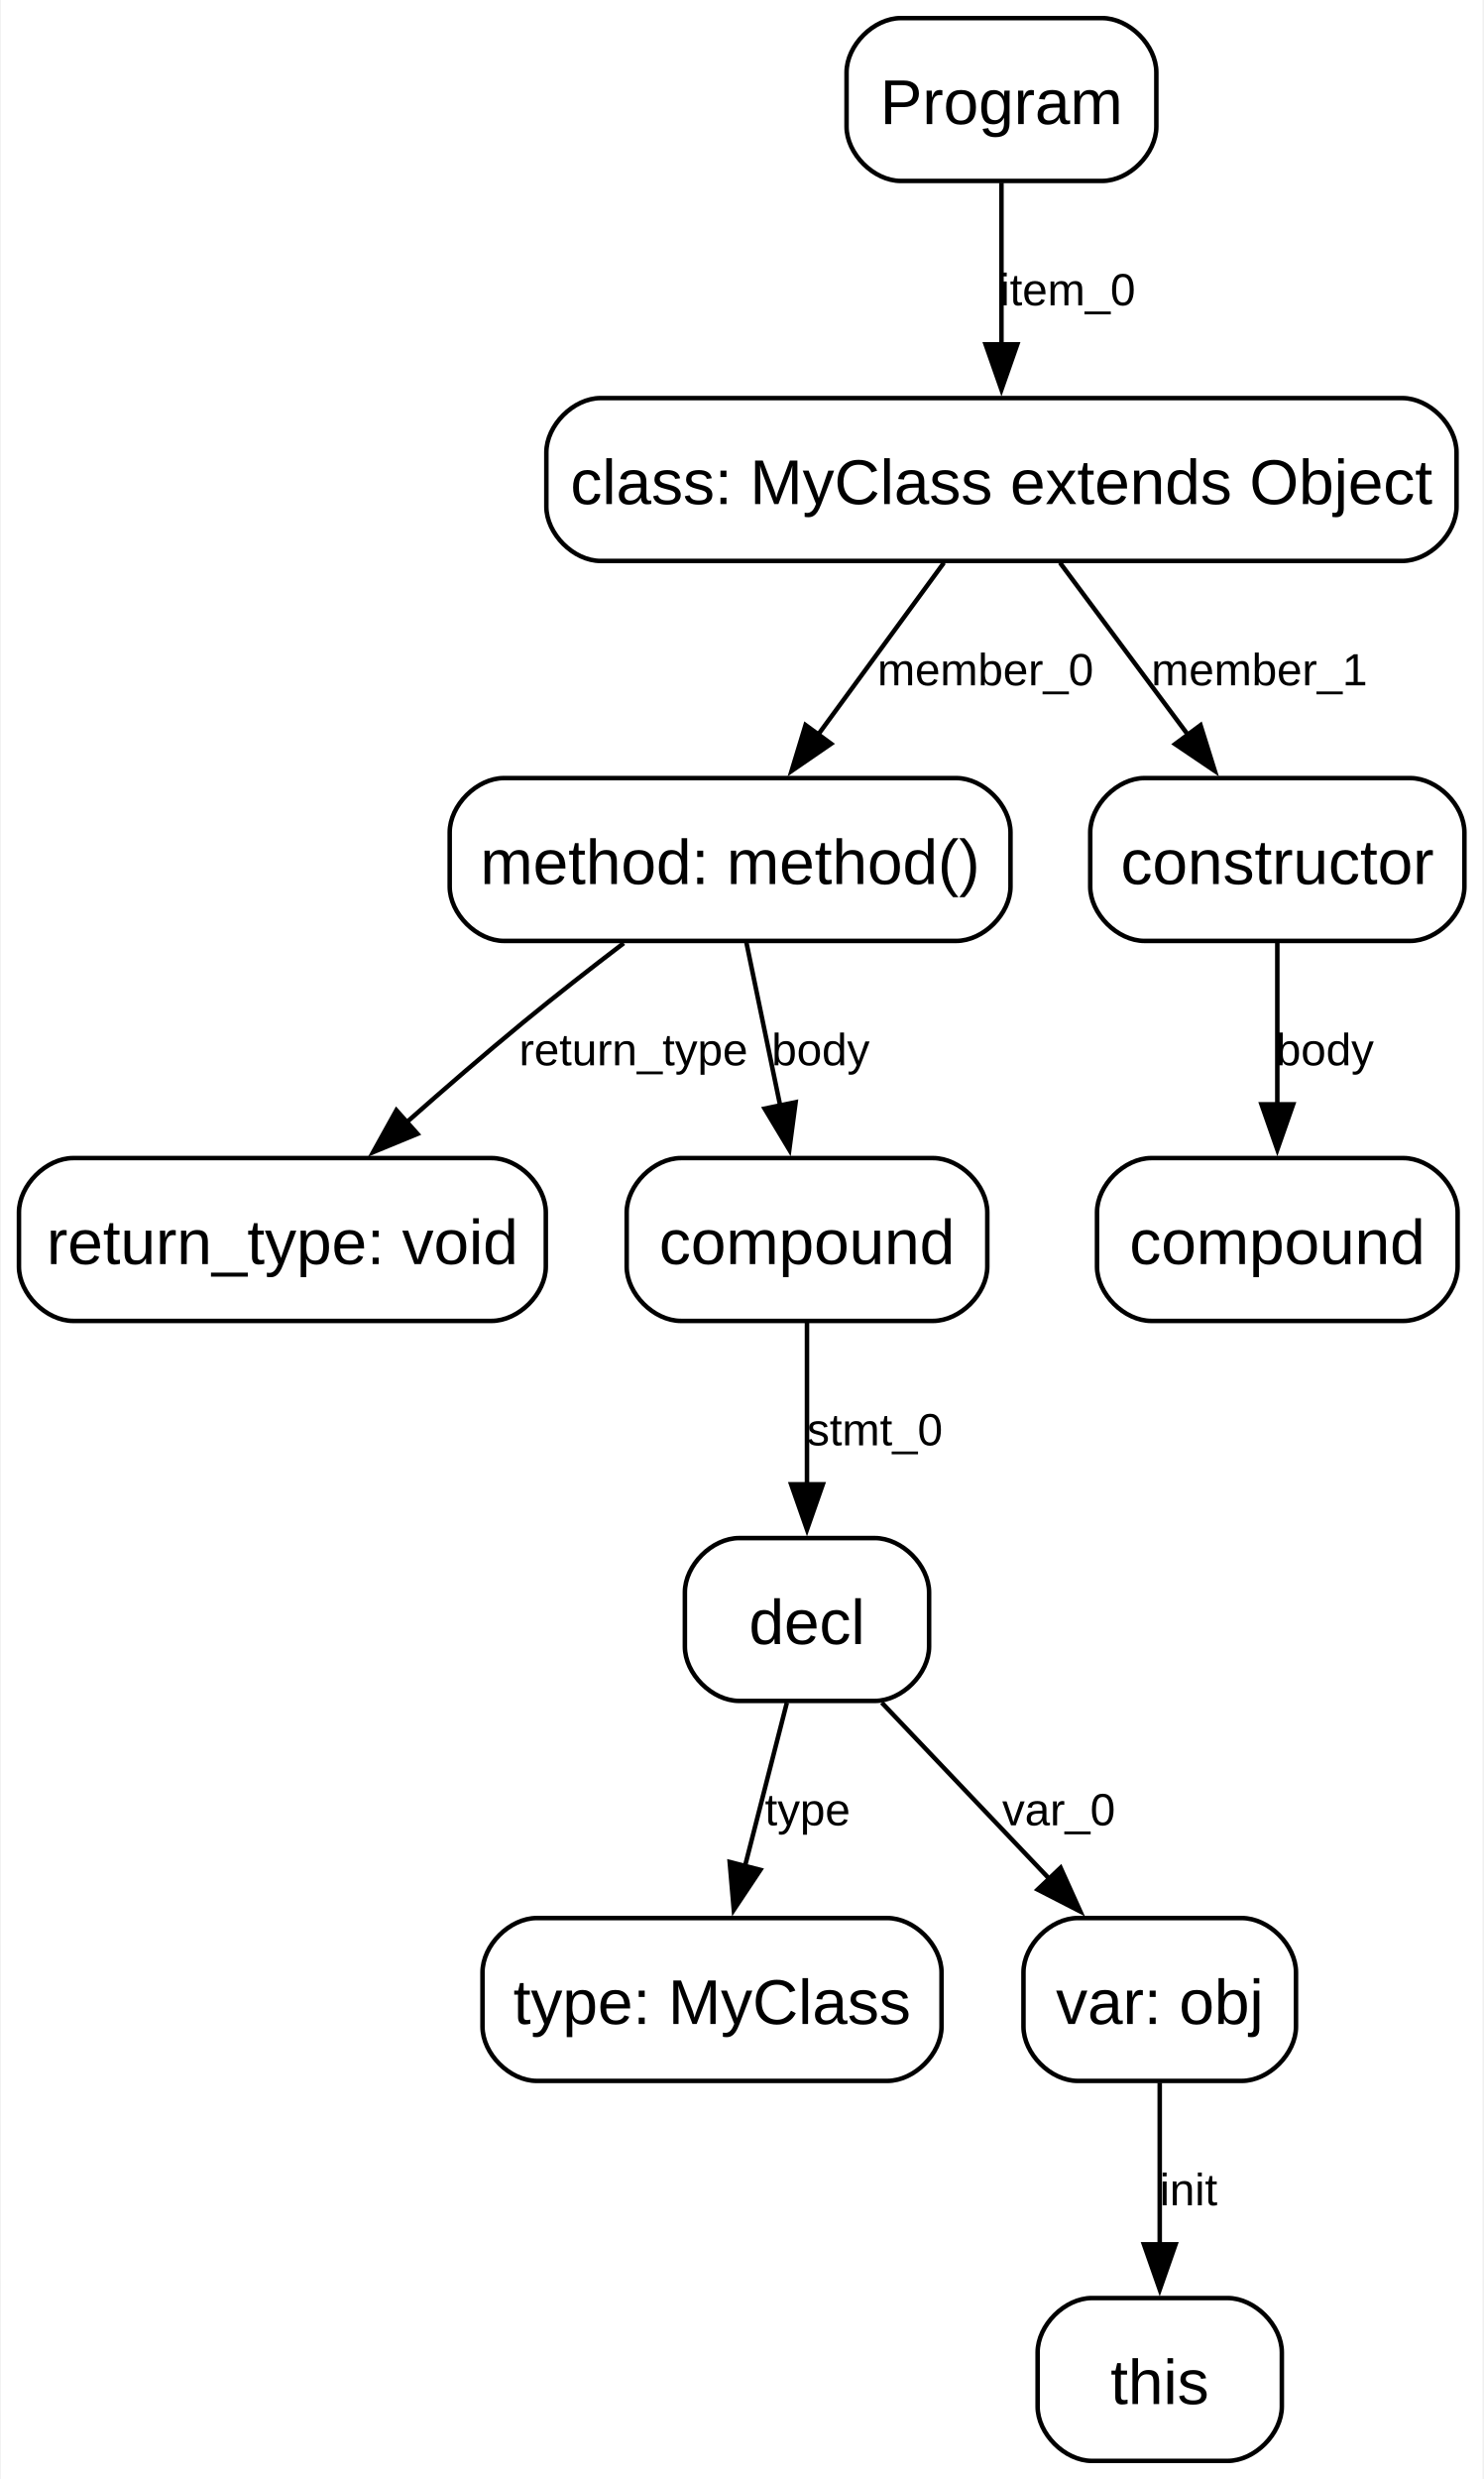
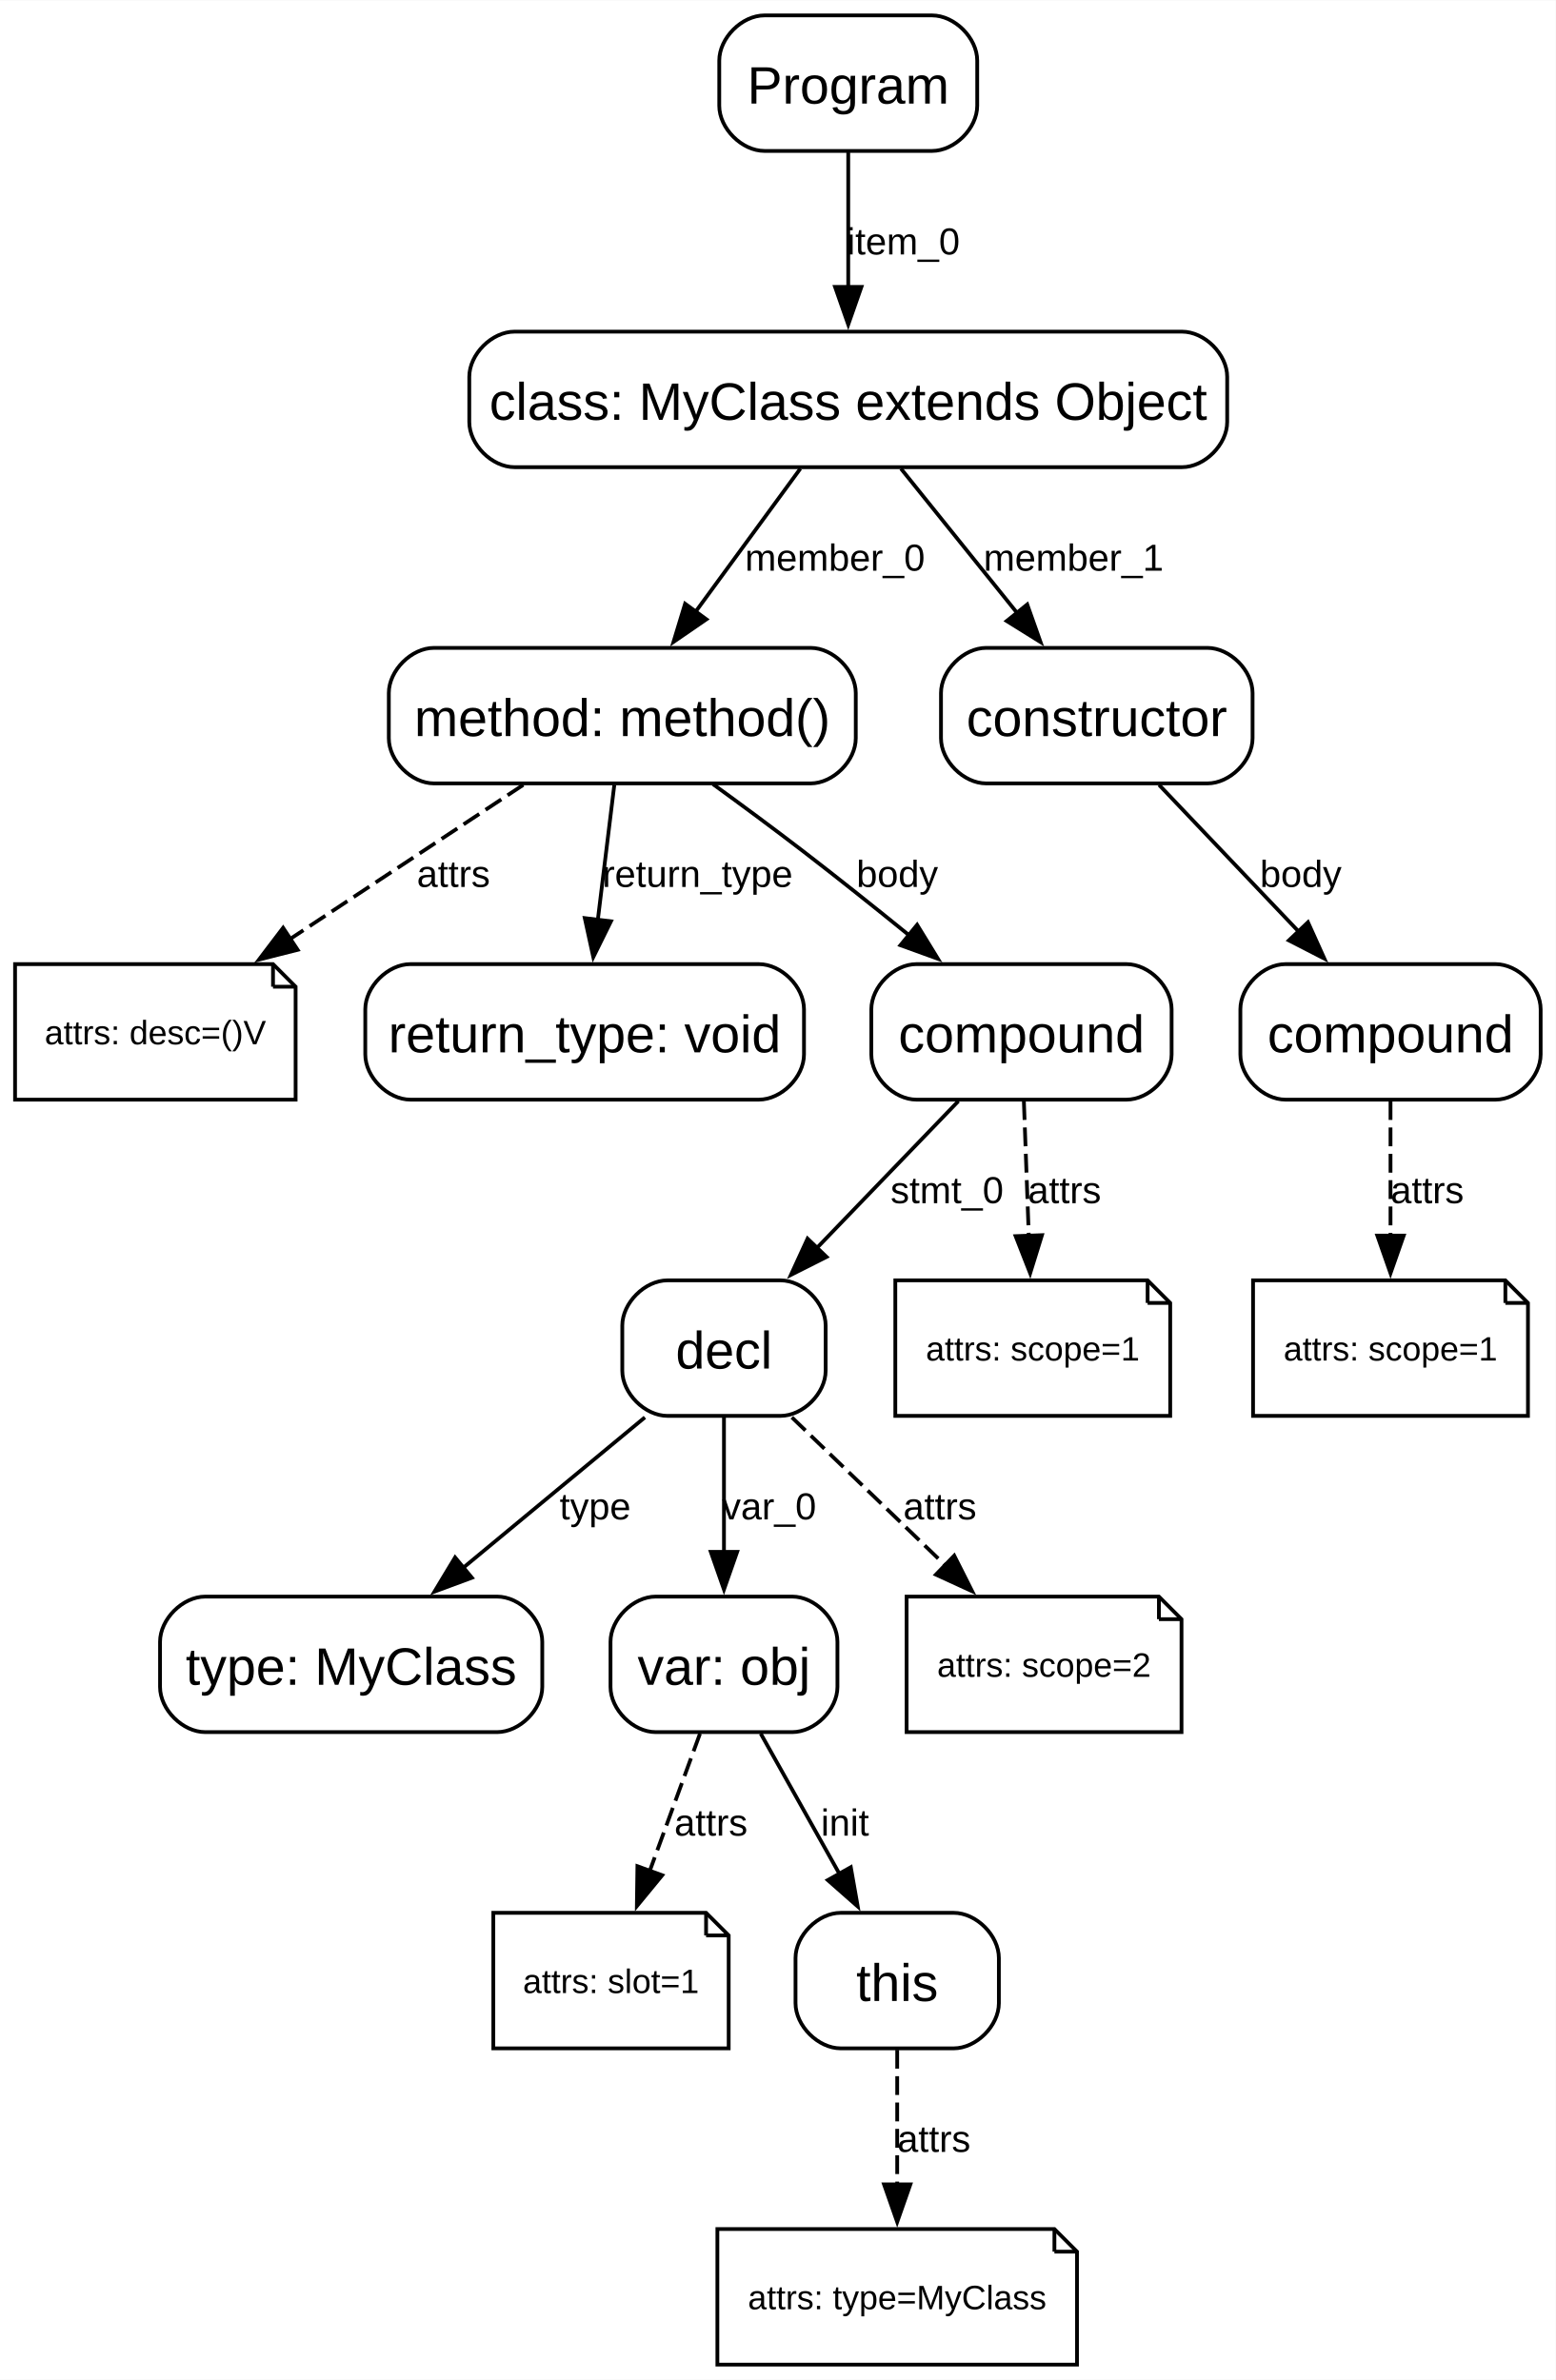
- <svg xmlns="http://www.w3.org/2000/svg" width="328pt" height="548pt" viewBox="0.00 0.00 327.62 548.00">
-   <g id="graph0" class="graph" transform="scale(1 1) rotate(0) translate(4 544)">
-     <polygon fill="white" stroke="none" points="-4,4 -4,-544 323.62,-544 323.62,4 -4,4" />
+ <svg xmlns="http://www.w3.org/2000/svg" width="413pt" height="632pt" viewBox="0.00 0.00 413.12 632.00">
+   <g id="graph0" class="graph" transform="scale(1 1) rotate(0) translate(4 628)">
+     <polygon fill="white" stroke="none" points="-4,4 -4,-628 409.12,-628 409.12,4 -4,4" />
    <g id="node1" class="node">
-       <path fill="none" stroke="black" d="M239.5,-540C239.5,-540 195,-540 195,-540 189,-540 183,-534 183,-528 183,-528 183,-516 183,-516 183,-510 189,-504 195,-504 195,-504 239.5,-504 239.5,-504 245.5,-504 251.5,-510 251.5,-516 251.5,-516 251.5,-528 251.5,-528 251.5,-534 245.5,-540 239.5,-540" />
-       <text text-anchor="middle" x="217.25" y="-516.58" font-family="Arial" font-size="14.00">Program</text>
+       <path fill="none" stroke="black" d="M243.5,-624C243.5,-624 199,-624 199,-624 193,-624 187,-618 187,-612 187,-612 187,-600 187,-600 187,-594 193,-588 199,-588 199,-588 243.5,-588 243.5,-588 249.5,-588 255.5,-594 255.5,-600 255.5,-600 255.5,-612 255.5,-612 255.5,-618 249.5,-624 243.5,-624" />
+       <text text-anchor="middle" x="221.25" y="-600.58" font-family="Arial" font-size="14.00">Program</text>
    </g>
    <g id="node2" class="node">
-       <path fill="none" stroke="black" d="M305.88,-456C305.88,-456 128.62,-456 128.62,-456 122.62,-456 116.62,-450 116.62,-444 116.62,-444 116.62,-432 116.62,-432 116.62,-426 122.62,-420 128.62,-420 128.62,-420 305.88,-420 305.88,-420 311.88,-420 317.88,-426 317.88,-432 317.88,-432 317.88,-444 317.88,-444 317.88,-450 311.88,-456 305.88,-456" />
-       <text text-anchor="middle" x="217.25" y="-432.57" font-family="Arial" font-size="14.00">class: MyClass extends Object</text>
+       <path fill="none" stroke="black" d="M309.88,-540C309.88,-540 132.62,-540 132.62,-540 126.62,-540 120.62,-534 120.62,-528 120.62,-528 120.62,-516 120.62,-516 120.62,-510 126.62,-504 132.62,-504 132.62,-504 309.88,-504 309.88,-504 315.88,-504 321.88,-510 321.88,-516 321.88,-516 321.88,-528 321.88,-528 321.88,-534 315.88,-540 309.88,-540" />
+       <text text-anchor="middle" x="221.25" y="-516.58" font-family="Arial" font-size="14.00">class: MyClass extends Object</text>
+     </g>
+     <g id="edge16" class="edge">
+       <path fill="none" stroke="black" d="M221.25,-587.61C221.25,-577.17 221.25,-563.64 221.25,-551.66" />
+       <polygon fill="black" stroke="black" points="224.75,-551.88 221.25,-541.88 217.75,-551.88 224.75,-551.88" />
+       <text text-anchor="middle" x="235.88" y="-560.5" font-family="Arial" font-size="10.00">item_0</text>
+     </g>
+     <g id="node3" class="node">
+       <path fill="none" stroke="black" d="M211.25,-456C211.25,-456 111.25,-456 111.25,-456 105.25,-456 99.25,-450 99.25,-444 99.25,-444 99.25,-432 99.25,-432 99.25,-426 105.25,-420 111.25,-420 111.25,-420 211.25,-420 211.25,-420 217.25,-420 223.25,-426 223.25,-432 223.25,-432 223.25,-444 223.25,-444 223.25,-450 217.25,-456 211.25,-456" />
+       <text text-anchor="middle" x="161.25" y="-432.57" font-family="Arial" font-size="14.00">method: method()</text>
+     </g>
+     <g id="edge12" class="edge">
+       <path fill="none" stroke="black" d="M208.53,-503.61C200.41,-492.52 189.74,-477.94 180.59,-465.43" />
+       <polygon fill="black" stroke="black" points="183.58,-463.59 174.85,-457.59 177.93,-467.72 183.58,-463.59" />
+       <text text-anchor="middle" x="217.72" y="-476.5" font-family="Arial" font-size="10.00">member_0</text>
+     </g>
+     <g id="node15" class="node">
+       <path fill="none" stroke="black" d="M316.62,-456C316.62,-456 257.88,-456 257.88,-456 251.88,-456 245.88,-450 245.88,-444 245.88,-444 245.88,-432 245.88,-432 245.88,-426 251.88,-420 257.88,-420 257.88,-420 316.62,-420 316.62,-420 322.62,-420 328.62,-426 328.62,-432 328.62,-432 328.62,-444 328.62,-444 328.62,-450 322.62,-456 316.62,-456" />
+       <text text-anchor="middle" x="287.25" y="-432.57" font-family="Arial" font-size="14.00">constructor</text>
+     </g>
+     <g id="edge15" class="edge">
+       <path fill="none" stroke="black" d="M235.25,-503.61C244.26,-492.41 256.14,-477.65 266.27,-465.06" />
+       <polygon fill="black" stroke="black" points="268.78,-467.53 272.32,-457.54 263.33,-463.14 268.78,-467.53" />
+       <text text-anchor="middle" x="281.08" y="-476.5" font-family="Arial" font-size="10.00">member_1</text>
+     </g>
+     <g id="node4" class="node">
+       <polygon fill="none" stroke="black" points="68.5,-372 0,-372 0,-336 74.5,-336 74.5,-366 68.5,-372" />
+       <polyline fill="none" stroke="black" points="68.5,-372 68.5,-366" />
+       <polyline fill="none" stroke="black" points="74.5,-366 68.5,-366" />
+       <text text-anchor="middle" x="37.25" y="-350.7" font-family="Arial" font-size="9.00">attrs: desc=()V</text>
+     </g>
+     <g id="edge1" class="edge">
+       <path fill="none" stroke="black" stroke-dasharray="5,2" d="M134.95,-419.61C116.95,-407.71 92.86,-391.77 73.1,-378.71" />
+       <polygon fill="black" stroke="black" points="75.04,-375.8 64.77,-373.2 71.18,-381.64 75.04,-375.8" />
+       <text text-anchor="middle" x="116.42" y="-392.5" font-family="Arial" font-size="10.00">attrs</text>
+     </g>
+     <g id="node5" class="node">
+       <path fill="none" stroke="black" d="M197.5,-372C197.5,-372 105,-372 105,-372 99,-372 93,-366 93,-360 93,-360 93,-348 93,-348 93,-342 99,-336 105,-336 105,-336 197.5,-336 197.5,-336 203.5,-336 209.5,-342 209.5,-348 209.5,-348 209.5,-360 209.5,-360 209.5,-366 203.5,-372 197.5,-372" />
+       <text text-anchor="middle" x="151.25" y="-348.57" font-family="Arial" font-size="14.00">return_type: void</text>
+     </g>
+     <g id="edge2" class="edge">
+       <path fill="none" stroke="black" d="M159.13,-419.61C157.86,-409.17 156.21,-395.64 154.74,-383.66" />
+       <polygon fill="black" stroke="black" points="158.24,-383.37 153.55,-373.87 151.29,-384.22 158.24,-383.37" />
+       <text text-anchor="middle" x="181.22" y="-392.5" font-family="Arial" font-size="10.00">return_type</text>
+     </g>
+     <g id="node6" class="node">
+       <path fill="none" stroke="black" d="M295.12,-372C295.12,-372 239.38,-372 239.38,-372 233.38,-372 227.38,-366 227.38,-360 227.38,-360 227.38,-348 227.38,-348 227.38,-342 233.38,-336 239.38,-336 239.38,-336 295.12,-336 295.12,-336 301.12,-336 307.12,-342 307.12,-348 307.12,-348 307.12,-360 307.12,-360 307.12,-366 301.12,-372 295.12,-372" />
+       <text text-anchor="middle" x="267.25" y="-348.57" font-family="Arial" font-size="14.00">compound</text>
+     </g>
+     <g id="edge11" class="edge">
+       <path fill="none" stroke="black" d="M185.35,-419.79C193.05,-414.2 201.56,-407.91 209.25,-402 218.57,-394.83 228.58,-386.84 237.6,-379.51" />
+       <polygon fill="black" stroke="black" points="239.54,-382.44 245.07,-373.41 235.11,-377.02 239.54,-382.44" />
+       <text text-anchor="middle" x="234.26" y="-392.5" font-family="Arial" font-size="10.00">body</text>
+     </g>
+     <g id="node7" class="node">
+       <path fill="none" stroke="black" d="M203.25,-288C203.25,-288 173.25,-288 173.25,-288 167.25,-288 161.25,-282 161.25,-276 161.25,-276 161.25,-264 161.25,-264 161.25,-258 167.25,-252 173.25,-252 173.25,-252 203.25,-252 203.25,-252 209.25,-252 215.25,-258 215.25,-264 215.25,-264 215.25,-276 215.25,-276 215.25,-282 209.25,-288 203.25,-288" />
+       <text text-anchor="middle" x="188.25" y="-264.57" font-family="Arial" font-size="14.00">decl</text>
+     </g>
+     <g id="edge9" class="edge">
+       <path fill="none" stroke="black" d="M250.5,-335.61C239.5,-324.19 224.93,-309.08 212.66,-296.33" />
+       <polygon fill="black" stroke="black" points="215.49,-294.23 206.03,-289.46 210.45,-299.08 215.49,-294.23" />
+       <text text-anchor="middle" x="247.48" y="-308.5" font-family="Arial" font-size="10.00">stmt_0</text>
+     </g>
+     <g id="node14" class="node">
+       <polygon fill="none" stroke="black" points="300.75,-288 233.75,-288 233.75,-252 306.75,-252 306.75,-282 300.75,-288" />
+       <polyline fill="none" stroke="black" points="300.75,-288 300.75,-282" />
+       <polyline fill="none" stroke="black" points="306.75,-282 300.75,-282" />
+       <text text-anchor="middle" x="270.25" y="-266.7" font-family="Arial" font-size="9.00">attrs: scope=1</text>
    </g>
    <g id="edge10" class="edge">
-       <path fill="none" stroke="black" d="M217.25,-503.61C217.25,-493.17 217.25,-479.64 217.25,-467.66" />
-       <polygon fill="black" stroke="black" points="220.75,-467.88 217.25,-457.88 213.75,-467.88 220.75,-467.88" />
-       <text text-anchor="middle" x="231.88" y="-476.5" font-family="Arial" font-size="10.00">item_0</text>
+       <path fill="none" stroke="black" stroke-dasharray="5,2" d="M267.89,-335.61C268.27,-325.17 268.76,-311.64 269.2,-299.66" />
+       <polygon fill="black" stroke="black" points="272.69,-300 269.56,-289.88 265.7,-299.74 272.69,-300" />
+       <text text-anchor="middle" x="278.68" y="-308.5" font-family="Arial" font-size="10.00">attrs</text>
    </g>
-     <g id="node3" class="node">
-       <path fill="none" stroke="black" d="M207.25,-372C207.25,-372 107.25,-372 107.25,-372 101.25,-372 95.25,-366 95.25,-360 95.25,-360 95.25,-348 95.25,-348 95.25,-342 101.25,-336 107.25,-336 107.25,-336 207.25,-336 207.25,-336 213.25,-336 219.25,-342 219.25,-348 219.25,-348 219.25,-360 219.25,-360 219.25,-366 213.25,-372 207.25,-372" />
-       <text text-anchor="middle" x="157.25" y="-348.57" font-family="Arial" font-size="14.00">method: method()</text>
+     <g id="node8" class="node">
+       <path fill="none" stroke="black" d="M128,-204C128,-204 50.5,-204 50.5,-204 44.5,-204 38.5,-198 38.5,-192 38.5,-192 38.5,-180 38.5,-180 38.5,-174 44.5,-168 50.5,-168 50.5,-168 128,-168 128,-168 134,-168 140,-174 140,-180 140,-180 140,-192 140,-192 140,-198 134,-204 128,-204" />
+       <text text-anchor="middle" x="89.25" y="-180.57" font-family="Arial" font-size="14.00">type: MyClass</text>
+     </g>
+     <g id="edge3" class="edge">
+       <path fill="none" stroke="black" d="M167.25,-251.61C153.21,-239.98 134.52,-224.5 118.96,-211.61" />
+       <polygon fill="black" stroke="black" points="121.31,-209.01 111.38,-205.33 116.85,-214.4 121.31,-209.01" />
+       <text text-anchor="middle" x="154.05" y="-224.5" font-family="Arial" font-size="10.00">type</text>
+     </g>
+     <g id="node9" class="node">
+       <path fill="none" stroke="black" d="M206.38,-204C206.38,-204 170.12,-204 170.12,-204 164.12,-204 158.12,-198 158.12,-192 158.12,-192 158.12,-180 158.12,-180 158.12,-174 164.12,-168 170.12,-168 170.12,-168 206.38,-168 206.38,-168 212.38,-168 218.38,-174 218.38,-180 218.38,-180 218.38,-192 218.38,-192 218.38,-198 212.38,-204 206.38,-204" />
+       <text text-anchor="middle" x="188.25" y="-180.57" font-family="Arial" font-size="14.00">var: obj</text>
+     </g>
+     <g id="edge4" class="edge">
+       <path fill="none" stroke="black" d="M188.25,-251.61C188.25,-241.17 188.25,-227.64 188.25,-215.66" />
+       <polygon fill="black" stroke="black" points="191.75,-215.88 188.25,-205.88 184.75,-215.88 191.75,-215.88" />
+       <text text-anchor="middle" x="200.25" y="-224.5" font-family="Arial" font-size="10.00">var_0</text>
+     </g>
+     <g id="node13" class="node">
+       <polygon fill="none" stroke="black" points="303.75,-204 236.75,-204 236.75,-168 309.75,-168 309.75,-198 303.75,-204" />
+       <polyline fill="none" stroke="black" points="303.75,-204 303.75,-198" />
+       <polyline fill="none" stroke="black" points="309.75,-198 303.75,-198" />
+       <text text-anchor="middle" x="273.25" y="-182.7" font-family="Arial" font-size="9.00">attrs: scope=2</text>
+     </g>
+     <g id="edge8" class="edge">
+       <path fill="none" stroke="black" stroke-dasharray="5,2" d="M206.28,-251.61C218.11,-240.19 233.78,-225.08 246.99,-212.33" />
+       <polygon fill="black" stroke="black" points="249.39,-214.88 254.16,-205.42 244.53,-209.84 249.39,-214.88" />
+       <text text-anchor="middle" x="245.59" y="-224.5" font-family="Arial" font-size="10.00">attrs</text>
+     </g>
+     <g id="node10" class="node">
+       <polygon fill="none" stroke="black" points="183.5,-120 127,-120 127,-84 189.5,-84 189.5,-114 183.5,-120" />
+       <polyline fill="none" stroke="black" points="183.5,-120 183.5,-114" />
+       <polyline fill="none" stroke="black" points="189.5,-114 183.5,-114" />
+       <text text-anchor="middle" x="158.25" y="-98.7" font-family="Arial" font-size="9.00">attrs: slot=1</text>
+     </g>
+     <g id="edge5" class="edge">
+       <path fill="none" stroke="black" stroke-dasharray="5,2" d="M181.89,-167.61C177.99,-156.96 172.91,-143.07 168.46,-130.91" />
+       <polygon fill="black" stroke="black" points="171.85,-129.98 165.12,-121.79 165.27,-132.38 171.85,-129.98" />
+       <text text-anchor="middle" x="184.8" y="-140.5" font-family="Arial" font-size="10.00">attrs</text>
+     </g>
+     <g id="node11" class="node">
+       <path fill="none" stroke="black" d="M249.25,-120C249.25,-120 219.25,-120 219.25,-120 213.25,-120 207.25,-114 207.25,-108 207.25,-108 207.25,-96 207.25,-96 207.25,-90 213.25,-84 219.25,-84 219.25,-84 249.25,-84 249.25,-84 255.25,-84 261.25,-90 261.25,-96 261.25,-96 261.25,-108 261.25,-108 261.25,-114 255.25,-120 249.25,-120" />
+       <text text-anchor="middle" x="234.25" y="-96.58" font-family="Arial" font-size="14.00">this</text>
    </g>
    <g id="edge7" class="edge">
-       <path fill="none" stroke="black" d="M204.53,-419.61C196.41,-408.52 185.74,-393.94 176.59,-381.43" />
-       <polygon fill="black" stroke="black" points="179.58,-379.59 170.85,-373.59 173.93,-383.72 179.58,-379.59" />
-       <text text-anchor="middle" x="213.72" y="-392.5" font-family="Arial" font-size="10.00">member_0</text>
+       <path fill="none" stroke="black" d="M198.01,-167.61C204.1,-156.74 212.09,-142.51 219.01,-130.17" />
+       <polygon fill="black" stroke="black" points="221.93,-132.12 223.77,-121.69 215.82,-128.69 221.93,-132.12" />
+       <text text-anchor="middle" x="220.38" y="-140.5" font-family="Arial" font-size="10.00">init</text>
    </g>
-     <g id="node10" class="node">
-       <path fill="none" stroke="black" d="M307.62,-372C307.62,-372 248.88,-372 248.88,-372 242.88,-372 236.88,-366 236.88,-360 236.88,-360 236.88,-348 236.88,-348 236.88,-342 242.88,-336 248.88,-336 248.88,-336 307.62,-336 307.62,-336 313.62,-336 319.62,-342 319.62,-348 319.62,-348 319.62,-360 319.62,-360 319.62,-366 313.62,-372 307.62,-372" />
-       <text text-anchor="middle" x="278.25" y="-348.57" font-family="Arial" font-size="14.00">constructor</text>
-     </g>
-     <g id="edge9" class="edge">
-       <path fill="none" stroke="black" d="M230.19,-419.61C238.44,-408.52 249.29,-393.94 258.59,-381.43" />
-       <polygon fill="black" stroke="black" points="261.27,-383.69 264.43,-373.58 255.65,-379.51 261.27,-383.69" />
-       <text text-anchor="middle" x="274.28" y="-392.5" font-family="Arial" font-size="10.00">member_1</text>
-     </g>
-     <g id="node4" class="node">
-       <path fill="none" stroke="black" d="M104.5,-288C104.5,-288 12,-288 12,-288 6,-288 0,-282 0,-276 0,-276 0,-264 0,-264 0,-258 6,-252 12,-252 12,-252 104.5,-252 104.5,-252 110.5,-252 116.5,-258 116.5,-264 116.5,-264 116.5,-276 116.5,-276 116.5,-282 110.5,-288 104.5,-288" />
-       <text text-anchor="middle" x="58.25" y="-264.57" font-family="Arial" font-size="14.00">return_type: void</text>
-     </g>
-     <g id="edge1" class="edge">
-       <path fill="none" stroke="black" d="M133.73,-335.51C126.51,-330.01 118.61,-323.84 111.5,-318 102.97,-310.98 93.88,-303.12 85.68,-295.87" />
-       <polygon fill="black" stroke="black" points="88.12,-293.35 78.32,-289.31 83.46,-298.57 88.12,-293.35" />
-       <text text-anchor="middle" x="135.88" y="-308.5" font-family="Arial" font-size="10.00">return_type</text>
-     </g>
-     <g id="node5" class="node">
-       <path fill="none" stroke="black" d="M202.12,-288C202.12,-288 146.38,-288 146.38,-288 140.38,-288 134.38,-282 134.38,-276 134.38,-276 134.38,-264 134.38,-264 134.38,-258 140.38,-252 146.38,-252 146.38,-252 202.12,-252 202.12,-252 208.12,-252 214.12,-258 214.12,-264 214.12,-264 214.12,-276 214.12,-276 214.12,-282 208.12,-288 202.12,-288" />
-       <text text-anchor="middle" x="174.25" y="-264.57" font-family="Arial" font-size="14.00">compound</text>
+     <g id="node12" class="node">
+       <polygon fill="none" stroke="black" points="276,-36 186.5,-36 186.5,0 282,0 282,-30 276,-36" />
+       <polyline fill="none" stroke="black" points="276,-36 276,-30" />
+       <polyline fill="none" stroke="black" points="282,-30 276,-30" />
+       <text text-anchor="middle" x="234.25" y="-14.7" font-family="Arial" font-size="9.00">attrs: type=MyClass</text>
    </g>
    <g id="edge6" class="edge">
-       <path fill="none" stroke="black" d="M160.86,-335.61C163.04,-325.06 165.88,-311.36 168.39,-299.28" />
-       <polygon fill="black" stroke="black" points="171.74,-300.35 170.34,-289.85 164.89,-298.93 171.74,-300.35" />
-       <text text-anchor="middle" x="177.27" y="-308.5" font-family="Arial" font-size="10.00">body</text>
+       <path fill="none" stroke="black" stroke-dasharray="5,2" d="M234.25,-83.61C234.25,-73.17 234.25,-59.64 234.25,-47.66" />
+       <polygon fill="black" stroke="black" points="237.75,-47.88 234.25,-37.88 230.75,-47.88 237.75,-47.88" />
+       <text text-anchor="middle" x="244" y="-56.5" font-family="Arial" font-size="10.00">attrs</text>
    </g>
-     <g id="node6" class="node">
-       <path fill="none" stroke="black" d="M189.25,-204C189.25,-204 159.25,-204 159.25,-204 153.25,-204 147.25,-198 147.25,-192 147.25,-192 147.25,-180 147.25,-180 147.25,-174 153.25,-168 159.25,-168 159.25,-168 189.25,-168 189.25,-168 195.25,-168 201.25,-174 201.25,-180 201.25,-180 201.25,-192 201.25,-192 201.25,-198 195.25,-204 189.25,-204" />
-       <text text-anchor="middle" x="174.25" y="-180.57" font-family="Arial" font-size="14.00">decl</text>
+     <g id="node16" class="node">
+       <path fill="none" stroke="black" d="M393.12,-372C393.12,-372 337.38,-372 337.38,-372 331.38,-372 325.38,-366 325.38,-360 325.38,-360 325.38,-348 325.38,-348 325.38,-342 331.38,-336 337.38,-336 337.38,-336 393.12,-336 393.12,-336 399.12,-336 405.12,-342 405.12,-348 405.12,-348 405.12,-360 405.12,-360 405.12,-366 399.12,-372 393.12,-372" />
+       <text text-anchor="middle" x="365.25" y="-348.57" font-family="Arial" font-size="14.00">compound</text>
    </g>
-     <g id="edge5" class="edge">
-       <path fill="none" stroke="black" d="M174.25,-251.61C174.25,-241.17 174.25,-227.64 174.25,-215.66" />
-       <polygon fill="black" stroke="black" points="177.75,-215.88 174.25,-205.88 170.75,-215.88 177.75,-215.88" />
-       <text text-anchor="middle" x="189.25" y="-224.5" font-family="Arial" font-size="10.00">stmt_0</text>
+     <g id="edge14" class="edge">
+       <path fill="none" stroke="black" d="M303.79,-419.61C314.55,-408.3 328.76,-393.36 340.81,-380.7" />
+       <polygon fill="black" stroke="black" points="343.33,-383.12 347.69,-373.46 338.26,-378.3 343.33,-383.12" />
+       <text text-anchor="middle" x="341.42" y="-392.5" font-family="Arial" font-size="10.00">body</text>
    </g>
-     <g id="node7" class="node">
-       <path fill="none" stroke="black" d="M192,-120C192,-120 114.5,-120 114.5,-120 108.5,-120 102.5,-114 102.5,-108 102.5,-108 102.5,-96 102.5,-96 102.5,-90 108.5,-84 114.5,-84 114.5,-84 192,-84 192,-84 198,-84 204,-90 204,-96 204,-96 204,-108 204,-108 204,-114 198,-120 192,-120" />
-       <text text-anchor="middle" x="153.25" y="-96.58" font-family="Arial" font-size="14.00">type: MyClass</text>
+     <g id="node17" class="node">
+       <polygon fill="none" stroke="black" points="395.75,-288 328.75,-288 328.75,-252 401.75,-252 401.75,-282 395.75,-288" />
+       <polyline fill="none" stroke="black" points="395.75,-288 395.75,-282" />
+       <polyline fill="none" stroke="black" points="401.75,-282 395.75,-282" />
+       <text text-anchor="middle" x="365.25" y="-266.7" font-family="Arial" font-size="9.00">attrs: scope=1</text>
    </g>
-     <g id="edge2" class="edge">
-       <path fill="none" stroke="black" d="M169.8,-167.61C167.1,-157.06 163.59,-143.36 160.49,-131.28" />
-       <polygon fill="black" stroke="black" points="163.94,-130.65 158.07,-121.83 157.16,-132.39 163.94,-130.65" />
-       <text text-anchor="middle" x="174.38" y="-140.5" font-family="Arial" font-size="10.00">type</text>
-     </g>
-     <g id="node8" class="node">
-       <path fill="none" stroke="black" d="M270.38,-120C270.38,-120 234.12,-120 234.12,-120 228.12,-120 222.12,-114 222.12,-108 222.12,-108 222.12,-96 222.12,-96 222.12,-90 228.12,-84 234.12,-84 234.12,-84 270.38,-84 270.38,-84 276.38,-84 282.38,-90 282.38,-96 282.38,-96 282.38,-108 282.38,-108 282.38,-114 276.38,-120 270.38,-120" />
-       <text text-anchor="middle" x="252.25" y="-96.58" font-family="Arial" font-size="14.00">var: obj</text>
-     </g>
-     <g id="edge3" class="edge">
-       <path fill="none" stroke="black" d="M190.79,-167.61C201.55,-156.3 215.76,-141.36 227.81,-128.7" />
-       <polygon fill="black" stroke="black" points="230.33,-131.12 234.69,-121.46 225.26,-126.3 230.33,-131.12" />
-       <text text-anchor="middle" x="229.92" y="-140.5" font-family="Arial" font-size="10.00">var_0</text>
-     </g>
-     <g id="node9" class="node">
-       <path fill="none" stroke="black" d="M267.25,-36C267.25,-36 237.25,-36 237.25,-36 231.25,-36 225.25,-30 225.25,-24 225.25,-24 225.25,-12 225.25,-12 225.25,-6 231.25,0 237.25,0 237.25,0 267.25,0 267.25,0 273.25,0 279.25,-6 279.25,-12 279.25,-12 279.25,-24 279.25,-24 279.25,-30 273.25,-36 267.25,-36" />
-       <text text-anchor="middle" x="252.25" y="-12.57" font-family="Arial" font-size="14.00">this</text>
-     </g>
-     <g id="edge4" class="edge">
-       <path fill="none" stroke="black" d="M252.25,-83.61C252.25,-73.17 252.25,-59.64 252.25,-47.66" />
-       <polygon fill="black" stroke="black" points="255.75,-47.88 252.25,-37.88 248.75,-47.88 255.75,-47.88" />
-       <text text-anchor="middle" x="258.62" y="-56.5" font-family="Arial" font-size="10.00">init</text>
-     </g>
-     <g id="node11" class="node">
-       <path fill="none" stroke="black" d="M306.12,-288C306.12,-288 250.38,-288 250.38,-288 244.38,-288 238.38,-282 238.38,-276 238.38,-276 238.38,-264 238.38,-264 238.38,-258 244.38,-252 250.38,-252 250.38,-252 306.12,-252 306.12,-252 312.12,-252 318.12,-258 318.12,-264 318.12,-264 318.12,-276 318.12,-276 318.12,-282 312.12,-288 306.12,-288" />
-       <text text-anchor="middle" x="278.25" y="-264.57" font-family="Arial" font-size="14.00">compound</text>
-     </g>
-     <g id="edge8" class="edge">
-       <path fill="none" stroke="black" d="M278.25,-335.61C278.25,-325.17 278.25,-311.64 278.25,-299.66" />
-       <polygon fill="black" stroke="black" points="281.75,-299.88 278.25,-289.88 274.75,-299.88 281.75,-299.88" />
-       <text text-anchor="middle" x="288.75" y="-308.5" font-family="Arial" font-size="10.00">body</text>
+     <g id="edge13" class="edge">
+       <path fill="none" stroke="black" stroke-dasharray="5,2" d="M365.25,-335.61C365.25,-325.17 365.25,-311.64 365.25,-299.66" />
+       <polygon fill="black" stroke="black" points="368.75,-299.88 365.25,-289.88 361.75,-299.88 368.75,-299.88" />
+       <text text-anchor="middle" x="375" y="-308.5" font-family="Arial" font-size="10.00">attrs</text>
    </g>
  </g>
</svg>
